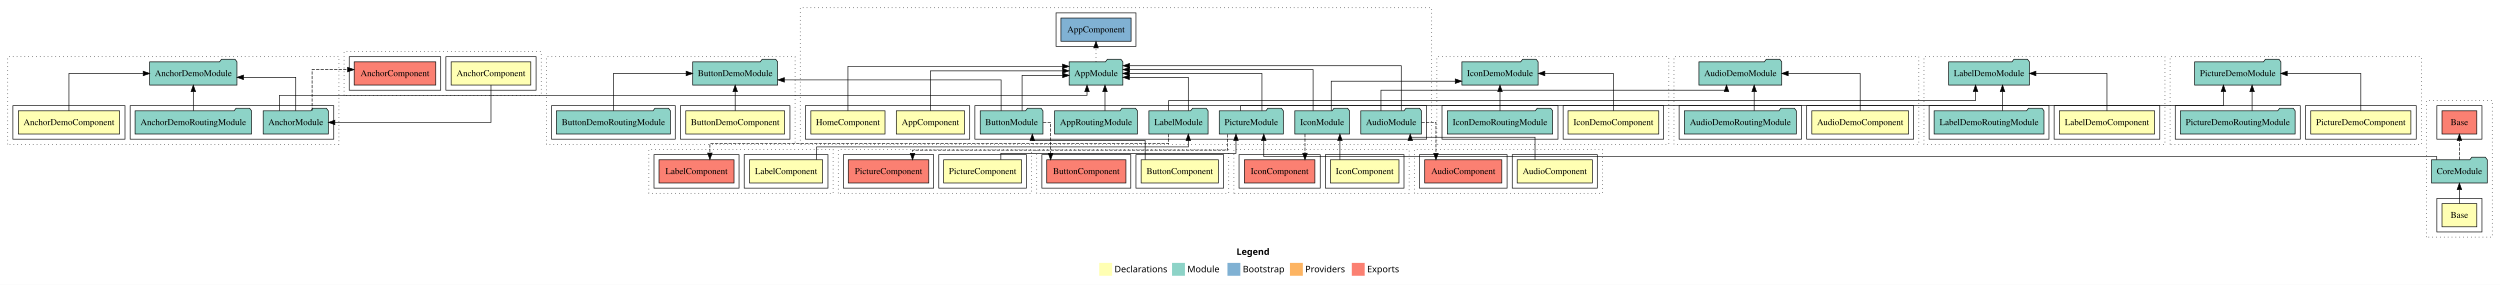
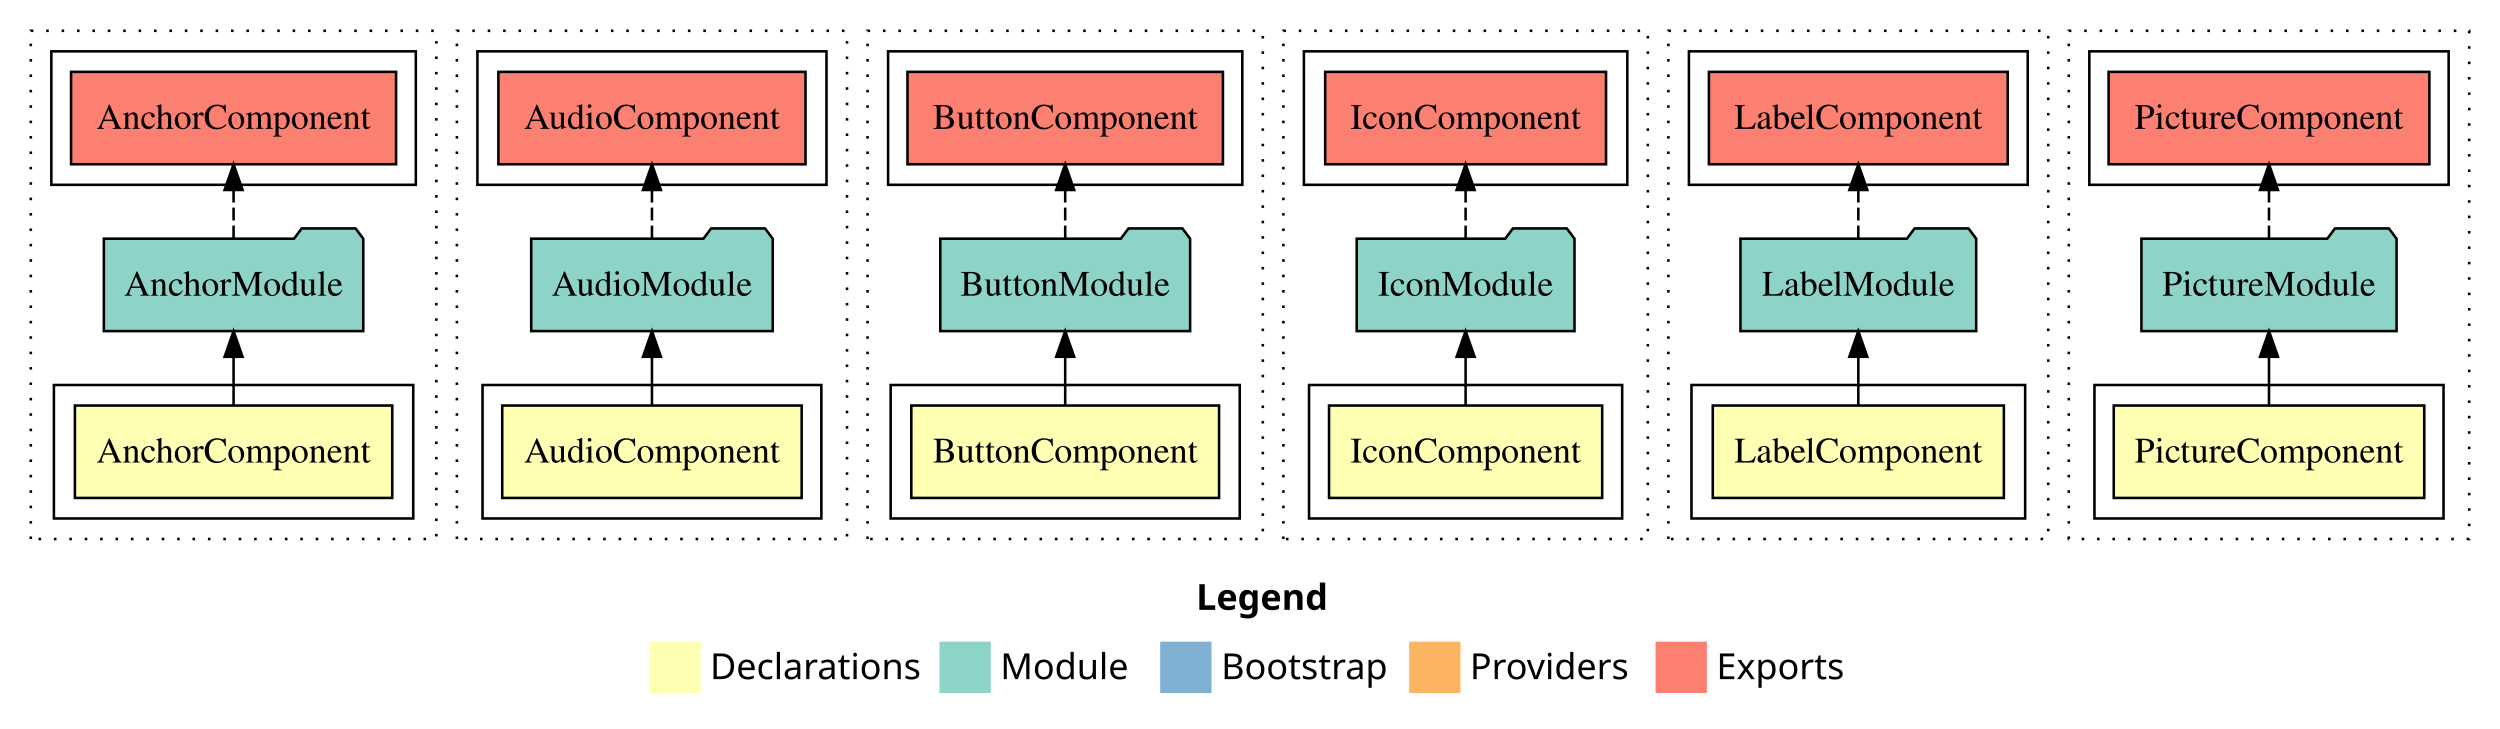
- <svg xmlns="http://www.w3.org/2000/svg" width="3880pt" height="442pt" viewBox="0.00 0.00 3880.00 442.00">
-   <g id="graph0" class="graph" transform="scale(1 1) rotate(0) translate(4 438)">
-     <polygon fill="#ffffff" stroke="transparent" points="-4,4 -4,-438 3876,-438 3876,4 -4,4" />
-     <text text-anchor="start" x="1915.009" y="-42.4" font-family="sans-serif" font-weight="bold" font-size="14.00" fill="#000000">Legend</text>
-     <polygon fill="#ffffb3" stroke="transparent" points="1702,-10 1702,-30 1722,-30 1722,-10 1702,-10" />
-     <text text-anchor="start" x="1725.629" y="-15.4" font-family="sans-serif" font-size="14.00" fill="#000000">  Declarations</text>
-     <polygon fill="#8dd3c7" stroke="transparent" points="1815,-10 1815,-30 1835,-30 1835,-10 1815,-10" />
-     <text text-anchor="start" x="1838.725" y="-15.4" font-family="sans-serif" font-size="14.00" fill="#000000">  Module</text>
-     <polygon fill="#80b1d3" stroke="transparent" points="1901,-10 1901,-30 1921,-30 1921,-10 1901,-10" />
-     <text text-anchor="start" x="1924.781" y="-15.4" font-family="sans-serif" font-size="14.00" fill="#000000">  Bootstrap</text>
-     <polygon fill="#fdb462" stroke="transparent" points="1998,-10 1998,-30 2018,-30 2018,-10 1998,-10" />
-     <text text-anchor="start" x="2021.673" y="-15.4" font-family="sans-serif" font-size="14.00" fill="#000000">  Providers</text>
-     <polygon fill="#fb8072" stroke="transparent" points="2094,-10 2094,-30 2114,-30 2114,-10 2094,-10" />
-     <text text-anchor="start" x="2117.726" y="-15.4" font-family="sans-serif" font-size="14.00" fill="#000000">  Exports</text>
+ <svg xmlns="http://www.w3.org/2000/svg" width="974pt" height="284pt" viewBox="0.00 0.00 974.00 284.00">
+   <g id="graph0" class="graph" transform="scale(1 1) rotate(0) translate(4 280)">
+     <polygon fill="#ffffff" stroke="transparent" points="-4,4 -4,-280 970,-280 970,4 -4,4" />
+     <text text-anchor="start" x="462.009" y="-42.4" font-family="sans-serif" font-weight="bold" font-size="14.00" fill="#000000">Legend</text>
+     <polygon fill="#ffffb3" stroke="transparent" points="249,-10 249,-30 269,-30 269,-10 249,-10" />
+     <text text-anchor="start" x="272.629" y="-15.4" font-family="sans-serif" font-size="14.00" fill="#000000">  Declarations</text>
+     <polygon fill="#8dd3c7" stroke="transparent" points="362,-10 362,-30 382,-30 382,-10 362,-10" />
+     <text text-anchor="start" x="385.725" y="-15.4" font-family="sans-serif" font-size="14.00" fill="#000000">  Module</text>
+     <polygon fill="#80b1d3" stroke="transparent" points="448,-10 448,-30 468,-30 468,-10 448,-10" />
+     <text text-anchor="start" x="471.781" y="-15.4" font-family="sans-serif" font-size="14.00" fill="#000000">  Bootstrap</text>
+     <polygon fill="#fdb462" stroke="transparent" points="545,-10 545,-30 565,-30 565,-10 545,-10" />
+     <text text-anchor="start" x="568.673" y="-15.4" font-family="sans-serif" font-size="14.00" fill="#000000">  Providers</text>
+     <polygon fill="#fb8072" stroke="transparent" points="641,-10 641,-30 661,-30 661,-10 641,-10" />
+     <text text-anchor="start" x="664.726" y="-15.4" font-family="sans-serif" font-size="14.00" fill="#000000">  Exports</text>
    <g id="clust1" class="cluster">
-       <polygon fill="none" stroke="#000000" stroke-dasharray="1,5" points="8,-214 8,-350 522,-350 522,-214 8,-214" />
+       <polygon fill="none" stroke="#000000" stroke-dasharray="1,5" points="8,-70 8,-268 166,-268 166,-70 8,-70" />
    </g>
    <g id="clust2" class="cluster">
-       <polygon fill="none" stroke="#000000" points="16,-222 16,-274 190,-274 190,-222 16,-222" />
+       <polygon fill="none" stroke="#000000" points="17,-78 17,-130 157,-130 157,-78 17,-78" />
    </g>
-     <g id="clust4" class="cluster">
-       <polygon fill="none" stroke="#000000" points="198,-222 198,-274 514,-274 514,-222 198,-222" />
+     <g id="clust5" class="cluster">
+       <polygon fill="none" stroke="#000000" points="16,-208 16,-260 158,-260 158,-208 16,-208" />
    </g>
-     <g id="clust14" class="cluster">
-       <polygon fill="none" stroke="#000000" stroke-dasharray="1,5" points="530,-290 530,-358 836,-358 836,-290 530,-290" />
+     <g id="clust8" class="cluster">
+       <polygon fill="none" stroke="#000000" stroke-dasharray="1,5" points="174,-70 174,-268 326,-268 326,-70 174,-70" />
+     </g>
+     <g id="clust9" class="cluster">
+       <polygon fill="none" stroke="#000000" points="184,-78 184,-130 316,-130 316,-78 184,-78" />
+     </g>
+     <g id="clust12" class="cluster">
+       <polygon fill="none" stroke="#000000" points="182,-208 182,-260 318,-260 318,-208 182,-208" />
    </g>
    <g id="clust15" class="cluster">
-       <polygon fill="none" stroke="#000000" points="688,-298 688,-350 828,-350 828,-298 688,-298" />
+       <polygon fill="none" stroke="#000000" stroke-dasharray="1,5" points="334,-70 334,-268 488,-268 488,-70 334,-70" />
    </g>
-     <g id="clust18" class="cluster">
-       <polygon fill="none" stroke="#000000" points="538,-298 538,-350 680,-350 680,-298 538,-298" />
+     <g id="clust16" class="cluster">
+       <polygon fill="none" stroke="#000000" points="343,-78 343,-130 479,-130 479,-78 343,-78" />
    </g>
-     <g id="clust21" class="cluster">
-       <polygon fill="none" stroke="#000000" stroke-dasharray="1,5" points="1238,-214 1238,-426 2218,-426 2218,-214 1238,-214" />
+     <g id="clust19" class="cluster">
+       <polygon fill="none" stroke="#000000" points="342,-208 342,-260 480,-260 480,-208 342,-208" />
    </g>
    <g id="clust22" class="cluster">
-       <polygon fill="none" stroke="#000000" points="1246,-222 1246,-274 1501,-274 1501,-222 1246,-222" />
+       <polygon fill="none" stroke="#000000" stroke-dasharray="1,5" points="496,-70 496,-268 638,-268 638,-70 496,-70" />
    </g>
-     <g id="clust25" class="cluster">
-       <polygon fill="none" stroke="#000000" points="1509,-222 1509,-274 2210,-274 2210,-222 1509,-222" />
+     <g id="clust23" class="cluster">
+       <polygon fill="none" stroke="#000000" points="506,-78 506,-130 628,-130 628,-78 506,-78" />
    </g>
-     <g id="clust27" class="cluster">
-       <polygon fill="none" stroke="#000000" points="1635,-366 1635,-418 1759,-418 1759,-366 1635,-366" />
+     <g id="clust26" class="cluster">
+       <polygon fill="none" stroke="#000000" points="504,-208 504,-260 630,-260 630,-208 504,-208" />
    </g>
-     <g id="clust35" class="cluster">
-       <polygon fill="none" stroke="#000000" stroke-dasharray="1,5" points="2594,-214 2594,-350 2974,-350 2974,-214 2594,-214" />
+     <g id="clust29" class="cluster">
+       <polygon fill="none" stroke="#000000" stroke-dasharray="1,5" points="646,-70 646,-268 794,-268 794,-70 646,-70" />
+     </g>
+     <g id="clust30" class="cluster">
+       <polygon fill="none" stroke="#000000" points="655,-78 655,-130 785,-130 785,-78 655,-78" />
+     </g>
+     <g id="clust33" class="cluster">
+       <polygon fill="none" stroke="#000000" points="654,-208 654,-260 786,-260 786,-208 654,-208" />
    </g>
    <g id="clust36" class="cluster">
-       <polygon fill="none" stroke="#000000" points="2800,-222 2800,-274 2966,-274 2966,-222 2800,-222" />
+       <polygon fill="none" stroke="#000000" stroke-dasharray="1,5" points="802,-70 802,-268 958,-268 958,-70 802,-70" />
    </g>
-     <g id="clust38" class="cluster">
-       <polygon fill="none" stroke="#000000" points="2602,-222 2602,-274 2792,-274 2792,-222 2602,-222" />
+     <g id="clust37" class="cluster">
+       <polygon fill="none" stroke="#000000" points="812,-78 812,-130 948,-130 948,-78 812,-78" />
    </g>
-     <g id="clust48" class="cluster">
-       <polygon fill="none" stroke="#000000" stroke-dasharray="1,5" points="2191,-138 2191,-206 2483,-206 2483,-138 2191,-138" />
-     </g>
-     <g id="clust49" class="cluster">
-       <polygon fill="none" stroke="#000000" points="2343,-146 2343,-198 2475,-198 2475,-146 2343,-146" />
-     </g>
-     <g id="clust52" class="cluster">
-       <polygon fill="none" stroke="#000000" points="2199,-146 2199,-198 2335,-198 2335,-146 2199,-146" />
-     </g>
-     <g id="clust55" class="cluster">
-       <polygon fill="none" stroke="#000000" stroke-dasharray="1,5" points="844,-214 844,-350 1230,-350 1230,-214 844,-214" />
-     </g>
-     <g id="clust56" class="cluster">
-       <polygon fill="none" stroke="#000000" points="1052,-222 1052,-274 1222,-274 1222,-222 1052,-222" />
-     </g>
-     <g id="clust58" class="cluster">
-       <polygon fill="none" stroke="#000000" points="852,-222 852,-274 1044,-274 1044,-222 852,-222" />
-     </g>
-     <g id="clust68" class="cluster">
-       <polygon fill="none" stroke="#000000" stroke-dasharray="1,5" points="1605,-138 1605,-206 1903,-206 1903,-138 1605,-138" />
-     </g>
-     <g id="clust69" class="cluster">
-       <polygon fill="none" stroke="#000000" points="1759,-146 1759,-198 1895,-198 1895,-146 1759,-146" />
-     </g>
-     <g id="clust72" class="cluster">
-       <polygon fill="none" stroke="#000000" points="1613,-146 1613,-198 1751,-198 1751,-146 1613,-146" />
-     </g>
-     <g id="clust75" class="cluster">
-       <polygon fill="none" stroke="#000000" stroke-dasharray="1,5" points="3762,-70 3762,-282 3864,-282 3864,-70 3762,-70" />
-     </g>
-     <g id="clust76" class="cluster">
-       <polygon fill="none" stroke="#000000" points="3778,-78 3778,-130 3848,-130 3848,-78 3778,-78" />
-     </g>
-     <g id="clust79" class="cluster">
-       <polygon fill="none" stroke="#000000" points="3778,-222 3778,-274 3848,-274 3848,-222 3778,-222" />
-     </g>
-     <g id="clust82" class="cluster">
-       <polygon fill="none" stroke="#000000" stroke-dasharray="1,5" points="2226,-214 2226,-350 2586,-350 2586,-214 2226,-214" />
-     </g>
-     <g id="clust83" class="cluster">
-       <polygon fill="none" stroke="#000000" points="2422,-222 2422,-274 2578,-274 2578,-222 2422,-222" />
-     </g>
-     <g id="clust85" class="cluster">
-       <polygon fill="none" stroke="#000000" points="2234,-222 2234,-274 2414,-274 2414,-222 2234,-222" />
-     </g>
-     <g id="clust95" class="cluster">
-       <polygon fill="none" stroke="#000000" stroke-dasharray="1,5" points="1911,-138 1911,-206 2183,-206 2183,-138 1911,-138" />
-     </g>
-     <g id="clust96" class="cluster">
-       <polygon fill="none" stroke="#000000" points="2053,-146 2053,-198 2175,-198 2175,-146 2053,-146" />
-     </g>
-     <g id="clust99" class="cluster">
-       <polygon fill="none" stroke="#000000" points="1919,-146 1919,-198 2045,-198 2045,-146 1919,-146" />
-     </g>
-     <g id="clust102" class="cluster">
-       <polygon fill="none" stroke="#000000" stroke-dasharray="1,5" points="2982,-214 2982,-350 3356,-350 3356,-214 2982,-214" />
-     </g>
-     <g id="clust103" class="cluster">
-       <polygon fill="none" stroke="#000000" points="3184,-222 3184,-274 3348,-274 3348,-222 3184,-222" />
-     </g>
-     <g id="clust105" class="cluster">
-       <polygon fill="none" stroke="#000000" points="2990,-222 2990,-274 3176,-274 3176,-222 2990,-222" />
-     </g>
-     <g id="clust115" class="cluster">
-       <polygon fill="none" stroke="#000000" stroke-dasharray="1,5" points="1003,-138 1003,-206 1289,-206 1289,-138 1003,-138" />
-     </g>
-     <g id="clust116" class="cluster">
-       <polygon fill="none" stroke="#000000" points="1151,-146 1151,-198 1281,-198 1281,-146 1151,-146" />
-     </g>
-     <g id="clust119" class="cluster">
-       <polygon fill="none" stroke="#000000" points="1011,-146 1011,-198 1143,-198 1143,-146 1011,-146" />
-     </g>
-     <g id="clust122" class="cluster">
-       <polygon fill="none" stroke="#000000" stroke-dasharray="1,5" points="3364,-214 3364,-350 3754,-350 3754,-214 3364,-214" />
-     </g>
-     <g id="clust123" class="cluster">
-       <polygon fill="none" stroke="#000000" points="3574,-222 3574,-274 3746,-274 3746,-222 3574,-222" />
-     </g>
-     <g id="clust125" class="cluster">
-       <polygon fill="none" stroke="#000000" points="3372,-222 3372,-274 3566,-274 3566,-222 3372,-222" />
-     </g>
-     <g id="clust135" class="cluster">
-       <polygon fill="none" stroke="#000000" stroke-dasharray="1,5" points="1297,-138 1297,-206 1597,-206 1597,-138 1297,-138" />
-     </g>
-     <g id="clust136" class="cluster">
-       <polygon fill="none" stroke="#000000" points="1453,-146 1453,-198 1589,-198 1589,-146 1453,-146" />
-     </g>
-     <g id="clust139" class="cluster">
-       <polygon fill="none" stroke="#000000" points="1305,-146 1305,-198 1445,-198 1445,-146 1305,-146" />
+     <g id="clust40" class="cluster">
+       <polygon fill="none" stroke="#000000" points="810,-208 810,-260 950,-260 950,-208 810,-208" />
    </g>
    <g id="node1" class="node">
-       <polygon fill="#ffffb3" stroke="#000000" points="181.527,-266 24.473,-266 24.473,-230 181.527,-230 181.527,-266" />
-       <text text-anchor="middle" x="103" y="-243.8" font-family="Times,serif" font-size="14.00" fill="#000000">AnchorDemoComponent</text>
+       <polygon fill="#ffffb3" stroke="#000000" points="148.815,-122 25.185,-122 25.185,-86 148.815,-86 148.815,-122" />
+       <text text-anchor="middle" x="87" y="-99.8" font-family="Times,serif" font-size="14.00" fill="#000000">AnchorComponent</text>
    </g>
    <g id="node2" class="node">
-       <polygon fill="#8dd3c7" stroke="#000000" points="363.744,-342 360.744,-346 339.744,-346 336.744,-342 228.256,-342 228.256,-306 363.744,-306 363.744,-342" />
-       <text text-anchor="middle" x="296" y="-319.8" font-family="Times,serif" font-size="14.00" fill="#000000">AnchorDemoModule</text>
+       <polygon fill="#8dd3c7" stroke="#000000" points="137.533,-187 134.533,-191 113.533,-191 110.533,-187 36.467,-187 36.467,-151 137.533,-151 137.533,-187" />
+       <text text-anchor="middle" x="87" y="-164.8" font-family="Times,serif" font-size="14.00" fill="#000000">AnchorModule</text>
    </g>
    <g id="edge1" class="edge">
-       <path fill="none" stroke="#000000" d="M103,-266.011C103,-288.485 103,-324 103,-324 103,-324 218.227,-324 218.227,-324" />
-       <polygon fill="#000000" stroke="#000000" points="218.227,-327.5 228.227,-324 218.227,-320.5 218.227,-327.5" />
+       <path fill="none" stroke="#000000" d="M87,-122.106C87,-122.106 87,-140.991 87,-140.991" />
+       <polygon fill="#000000" stroke="#000000" points="83.5,-140.991 87,-150.991 90.5,-140.991 83.5,-140.991" />
    </g>
    <g id="node3" class="node">
-       <polygon fill="#8dd3c7" stroke="#000000" points="386.361,-266 383.361,-270 362.361,-270 359.361,-266 205.639,-266 205.639,-230 386.361,-230 386.361,-266" />
-       <text text-anchor="middle" x="296" y="-243.8" font-family="Times,serif" font-size="14.00" fill="#000000">AnchorDemoRoutingModule</text>
+       <polygon fill="#fb8072" stroke="#000000" points="150.314,-252 23.686,-252 23.686,-216 150.314,-216 150.314,-252" />
+       <text text-anchor="middle" x="87" y="-229.8" font-family="Times,serif" font-size="14.00" fill="#000000">AnchorComponent </text>
    </g>
    <g id="edge2" class="edge">
-       <path fill="none" stroke="#000000" d="M296,-266.011C296,-266.011 296,-295.855 296,-295.855" />
-       <polygon fill="#000000" stroke="#000000" points="292.5,-295.855 296,-305.855 299.5,-295.855 292.5,-295.855" />
+       <path fill="none" stroke="#000000" stroke-dasharray="5,2" d="M87,-187.106C87,-187.106 87,-205.991 87,-205.991" />
+       <polygon fill="#000000" stroke="#000000" points="83.5,-205.991 87,-215.991 90.5,-205.991 83.5,-205.991" />
    </g>
    <g id="node4" class="node">
-       <polygon fill="#8dd3c7" stroke="#000000" points="505.533,-266 502.533,-270 481.533,-270 478.533,-266 404.467,-266 404.467,-230 505.533,-230 505.533,-266" />
-       <text text-anchor="middle" x="455" y="-243.8" font-family="Times,serif" font-size="14.00" fill="#000000">AnchorModule</text>
+       <polygon fill="#ffffb3" stroke="#000000" points="308.33,-122 191.67,-122 191.67,-86 308.33,-86 308.33,-122" />
+       <text text-anchor="middle" x="250" y="-99.8" font-family="Times,serif" font-size="14.00" fill="#000000">AudioComponent</text>
+     </g>
+     <g id="node5" class="node">
+       <polygon fill="#8dd3c7" stroke="#000000" points="297.048,-187 294.048,-191 273.048,-191 270.048,-187 202.952,-187 202.952,-151 297.048,-151 297.048,-187" />
+       <text text-anchor="middle" x="250" y="-164.8" font-family="Times,serif" font-size="14.00" fill="#000000">AudioModule</text>
    </g>
    <g id="edge3" class="edge">
-       <path fill="none" stroke="#000000" d="M455,-266.027C455,-286.767 455,-318 455,-318 455,-318 373.892,-318 373.892,-318" />
-       <polygon fill="#000000" stroke="#000000" points="373.892,-314.5 363.892,-318 373.892,-321.5 373.892,-314.5" />
+       <path fill="none" stroke="#000000" d="M250,-122.106C250,-122.106 250,-140.991 250,-140.991" />
+       <polygon fill="#000000" stroke="#000000" points="246.5,-140.991 250,-150.991 253.5,-140.991 246.5,-140.991" />
    </g>
    <g id="node6" class="node">
-       <polygon fill="#fb8072" stroke="#000000" points="672.314,-342 545.686,-342 545.686,-306 672.314,-306 672.314,-342" />
-       <text text-anchor="middle" x="609" y="-319.8" font-family="Times,serif" font-size="14.00" fill="#000000">AnchorComponent </text>
+       <polygon fill="#fb8072" stroke="#000000" points="309.83,-252 190.17,-252 190.17,-216 309.83,-216 309.83,-252" />
+       <text text-anchor="middle" x="250" y="-229.8" font-family="Times,serif" font-size="14.00" fill="#000000">AudioComponent </text>
+     </g>
+     <g id="edge4" class="edge">
+       <path fill="none" stroke="#000000" stroke-dasharray="5,2" d="M250,-187.106C250,-187.106 250,-205.991 250,-205.991" />
+       <polygon fill="#000000" stroke="#000000" points="246.5,-205.991 250,-215.991 253.5,-205.991 246.5,-205.991" />
+     </g>
+     <g id="node7" class="node">
+       <polygon fill="#ffffb3" stroke="#000000" points="470.951,-122 351.049,-122 351.049,-86 470.951,-86 470.951,-122" />
+       <text text-anchor="middle" x="411" y="-99.8" font-family="Times,serif" font-size="14.00" fill="#000000">ButtonComponent</text>
+     </g>
+     <g id="node8" class="node">
+       <polygon fill="#8dd3c7" stroke="#000000" points="459.668,-187 456.668,-191 435.668,-191 432.668,-187 362.332,-187 362.332,-151 459.668,-151 459.668,-187" />
+       <text text-anchor="middle" x="411" y="-164.8" font-family="Times,serif" font-size="14.00" fill="#000000">ButtonModule</text>
    </g>
    <g id="edge5" class="edge">
-       <path fill="none" stroke="#000000" stroke-dasharray="5,2" d="M480.383,-266.199C480.383,-290.356 480.383,-330 480.383,-330 480.383,-330 535.445,-330 535.445,-330" />
-       <polygon fill="#000000" stroke="#000000" points="535.445,-333.5 545.445,-330 535.445,-326.5 535.445,-333.5" />
+       <path fill="none" stroke="#000000" d="M411,-122.106C411,-122.106 411,-140.991 411,-140.991" />
+       <polygon fill="#000000" stroke="#000000" points="407.5,-140.991 411,-150.991 414.5,-140.991 407.5,-140.991" />
    </g>
    <g id="node9" class="node">
-       <polygon fill="#8dd3c7" stroke="#000000" points="1738.657,-342 1735.657,-346 1714.657,-346 1711.657,-342 1655.343,-342 1655.343,-306 1738.657,-306 1738.657,-342" />
-       <text text-anchor="middle" x="1697" y="-319.8" font-family="Times,serif" font-size="14.00" fill="#000000">AppModule</text>
+       <polygon fill="#fb8072" stroke="#000000" points="472.45,-252 349.55,-252 349.55,-216 472.45,-216 472.45,-252" />
+       <text text-anchor="middle" x="411" y="-229.8" font-family="Times,serif" font-size="14.00" fill="#000000">ButtonComponent </text>
+     </g>
+     <g id="edge6" class="edge">
+       <path fill="none" stroke="#000000" stroke-dasharray="5,2" d="M411,-187.106C411,-187.106 411,-205.991 411,-205.991" />
+       <polygon fill="#000000" stroke="#000000" points="407.5,-205.991 411,-215.991 414.5,-205.991 407.5,-205.991" />
+     </g>
+     <g id="node10" class="node">
+       <polygon fill="#ffffb3" stroke="#000000" points="620.208,-122 513.792,-122 513.792,-86 620.208,-86 620.208,-122" />
+       <text text-anchor="middle" x="567" y="-99.8" font-family="Times,serif" font-size="14.00" fill="#000000">IconComponent</text>
+     </g>
+     <g id="node11" class="node">
+       <polygon fill="#8dd3c7" stroke="#000000" points="609.426,-187 606.426,-191 585.426,-191 582.426,-187 524.574,-187 524.574,-151 609.426,-151 609.426,-187" />
+       <text text-anchor="middle" x="567" y="-164.8" font-family="Times,serif" font-size="14.00" fill="#000000">IconModule</text>
+     </g>
+     <g id="edge7" class="edge">
+       <path fill="none" stroke="#000000" d="M567,-122.106C567,-122.106 567,-140.991 567,-140.991" />
+       <polygon fill="#000000" stroke="#000000" points="563.5,-140.991 567,-150.991 570.5,-140.991 563.5,-140.991" />
+     </g>
+     <g id="node12" class="node">
+       <polygon fill="#fb8072" stroke="#000000" points="621.708,-252 512.292,-252 512.292,-216 621.708,-216 621.708,-252" />
+       <text text-anchor="middle" x="567" y="-229.8" font-family="Times,serif" font-size="14.00" fill="#000000">IconComponent </text>
+     </g>
+     <g id="edge8" class="edge">
+       <path fill="none" stroke="#000000" stroke-dasharray="5,2" d="M567,-187.106C567,-187.106 567,-205.991 567,-205.991" />
+       <polygon fill="#000000" stroke="#000000" points="563.5,-205.991 567,-215.991 570.5,-205.991 563.5,-205.991" />
+     </g>
+     <g id="node13" class="node">
+       <polygon fill="#ffffb3" stroke="#000000" points="776.705,-122 663.295,-122 663.295,-86 776.705,-86 776.705,-122" />
+       <text text-anchor="middle" x="720" y="-99.8" font-family="Times,serif" font-size="14.00" fill="#000000">LabelComponent</text>
+     </g>
+     <g id="node14" class="node">
+       <polygon fill="#8dd3c7" stroke="#000000" points="765.923,-187 762.923,-191 741.923,-191 738.923,-187 674.077,-187 674.077,-151 765.923,-151 765.923,-187" />
+       <text text-anchor="middle" x="720" y="-164.8" font-family="Times,serif" font-size="14.00" fill="#000000">LabelModule</text>
+     </g>
+     <g id="edge9" class="edge">
+       <path fill="none" stroke="#000000" d="M720,-122.106C720,-122.106 720,-140.991 720,-140.991" />
+       <polygon fill="#000000" stroke="#000000" points="716.5,-140.991 720,-150.991 723.5,-140.991 716.5,-140.991" />
+     </g>
+     <g id="node15" class="node">
+       <polygon fill="#fb8072" stroke="#000000" points="778.205,-252 661.795,-252 661.795,-216 778.205,-216 778.205,-252" />
+       <text text-anchor="middle" x="720" y="-229.8" font-family="Times,serif" font-size="14.00" fill="#000000">LabelComponent </text>
    </g>
    <g id="edge10" class="edge">
-       <path fill="none" stroke="#000000" d="M429.617,-266.055C429.617,-277.439 429.617,-290 429.617,-290 429.617,-290 1683.057,-290 1683.057,-290 1683.057,-290 1683.057,-295.806 1683.057,-295.806" />
-       <polygon fill="#000000" stroke="#000000" points="1679.557,-295.805 1683.057,-305.806 1686.557,-295.806 1679.557,-295.805" />
-     </g>
-     <g id="node5" class="node">
-       <polygon fill="#ffffb3" stroke="#000000" points="819.815,-342 696.185,-342 696.185,-306 819.815,-306 819.815,-342" />
-       <text text-anchor="middle" x="758" y="-319.8" font-family="Times,serif" font-size="14.00" fill="#000000">AnchorComponent</text>
-     </g>
-     <g id="edge4" class="edge">
-       <path fill="none" stroke="#000000" d="M758,-305.989C758,-283.515 758,-248 758,-248 758,-248 515.715,-248 515.715,-248" />
-       <polygon fill="#000000" stroke="#000000" points="515.715,-244.5 505.715,-248 515.715,-251.5 515.715,-244.5" />
-     </g>
-     <g id="node7" class="node">
-       <polygon fill="#ffffb3" stroke="#000000" points="1492.94,-266 1387.06,-266 1387.06,-230 1492.94,-230 1492.94,-266" />
-       <text text-anchor="middle" x="1440" y="-243.8" font-family="Times,serif" font-size="14.00" fill="#000000">AppComponent</text>
-     </g>
-     <g id="edge6" class="edge">
-       <path fill="none" stroke="#000000" d="M1440,-266.153C1440,-289.757 1440,-328 1440,-328 1440,-328 1645.137,-328 1645.137,-328" />
-       <polygon fill="#000000" stroke="#000000" points="1645.137,-331.5 1655.137,-328 1645.137,-324.5 1645.137,-331.5" />
-     </g>
-     <g id="node8" class="node">
-       <polygon fill="#ffffb3" stroke="#000000" points="1369.545,-266 1254.455,-266 1254.455,-230 1369.545,-230 1369.545,-266" />
-       <text text-anchor="middle" x="1312" y="-243.8" font-family="Times,serif" font-size="14.00" fill="#000000">HomeComponent</text>
-     </g>
-     <g id="edge7" class="edge">
-       <path fill="none" stroke="#000000" d="M1312,-266.026C1312,-291.509 1312,-335 1312,-335 1312,-335 1645.065,-335 1645.065,-335" />
-       <polygon fill="#000000" stroke="#000000" points="1645.065,-338.5 1655.065,-335 1645.065,-331.5 1645.065,-338.5" />
+       <path fill="none" stroke="#000000" stroke-dasharray="5,2" d="M720,-187.106C720,-187.106 720,-205.991 720,-205.991" />
+       <polygon fill="#000000" stroke="#000000" points="716.5,-205.991 720,-215.991 723.5,-205.991 716.5,-205.991" />
    </g>
    <g id="node16" class="node">
-       <polygon fill="#80b1d3" stroke="#000000" points="1751.439,-410 1642.561,-410 1642.561,-374 1751.439,-374 1751.439,-410" />
-       <text text-anchor="middle" x="1697" y="-387.8" font-family="Times,serif" font-size="14.00" fill="#000000">AppComponent </text>
+       <polygon fill="#ffffb3" stroke="#000000" points="940.486,-122 819.514,-122 819.514,-86 940.486,-86 940.486,-122" />
+       <text text-anchor="middle" x="880" y="-99.8" font-family="Times,serif" font-size="14.00" fill="#000000">PictureComponent</text>
    </g>
-     <g id="edge15" class="edge">
-       <path fill="none" stroke="#000000" stroke-dasharray="1,5" d="M1697,-342.223C1697,-342.223 1697,-363.727 1697,-363.727" />
-       <polygon fill="#000000" stroke="#000000" points="1693.5,-363.727 1697,-373.727 1700.5,-363.727 1693.5,-363.727" />
-     </g>
-     <g id="node10" class="node">
-       <polygon fill="#8dd3c7" stroke="#000000" points="1761.274,-266 1758.274,-270 1737.274,-270 1734.274,-266 1632.726,-266 1632.726,-230 1761.274,-230 1761.274,-266" />
-       <text text-anchor="middle" x="1697" y="-243.8" font-family="Times,serif" font-size="14.00" fill="#000000">AppRoutingModule</text>
-     </g>
-     <g id="edge8" class="edge">
-       <path fill="none" stroke="#000000" d="M1710.943,-266.011C1710.943,-266.011 1710.943,-295.855 1710.943,-295.855" />
-       <polygon fill="#000000" stroke="#000000" points="1707.443,-295.855 1710.943,-305.855 1714.443,-295.855 1707.443,-295.855" />
-     </g>
-     <g id="node11" class="node">
-       <polygon fill="#8dd3c7" stroke="#000000" points="1614.668,-266 1611.668,-270 1590.668,-270 1587.668,-266 1517.332,-266 1517.332,-230 1614.668,-230 1614.668,-266" />
-       <text text-anchor="middle" x="1566" y="-243.8" font-family="Times,serif" font-size="14.00" fill="#000000">ButtonModule</text>
-     </g>
-     <g id="edge9" class="edge">
-       <path fill="none" stroke="#000000" d="M1582.278,-266.045C1582.278,-287.662 1582.278,-321 1582.278,-321 1582.278,-321 1645.258,-321 1645.258,-321" />
-       <polygon fill="#000000" stroke="#000000" points="1645.258,-324.5 1655.258,-321 1645.258,-317.5 1645.258,-324.5" />
-     </g>
-     <g id="node23" class="node">
-       <polygon fill="#8dd3c7" stroke="#000000" points="1202.88,-342 1199.88,-346 1178.88,-346 1175.88,-342 1071.12,-342 1071.12,-306 1202.88,-306 1202.88,-342" />
-       <text text-anchor="middle" x="1137" y="-319.8" font-family="Times,serif" font-size="14.00" fill="#000000">ButtonDemoModule</text>
-     </g>
-     <g id="edge23" class="edge">
-       <path fill="none" stroke="#000000" d="M1549.722,-266.035C1549.722,-285.576 1549.722,-314 1549.722,-314 1549.722,-314 1213.311,-314 1213.311,-314" />
-       <polygon fill="#000000" stroke="#000000" points="1213.311,-310.5 1203.311,-314 1213.311,-317.5 1213.311,-310.5" />
-     </g>
-     <g id="node26" class="node">
-       <polygon fill="#fb8072" stroke="#000000" points="1743.45,-190 1620.55,-190 1620.55,-154 1743.45,-154 1743.45,-190" />
-       <text text-anchor="middle" x="1682" y="-167.8" font-family="Times,serif" font-size="14.00" fill="#000000">ButtonComponent </text>
-     </g>
-     <g id="edge25" class="edge">
-       <path fill="none" stroke="#000000" stroke-dasharray="5,2" d="M1614.891,-248C1621.778,-248 1626.569,-248 1626.569,-248 1626.569,-248 1626.569,-200.011 1626.569,-200.011" />
-       <polygon fill="#000000" stroke="#000000" points="1630.069,-200.011 1626.569,-190.011 1623.069,-200.011 1630.069,-200.011" />
-     </g>
-     <g id="node12" class="node">
-       <polygon fill="#8dd3c7" stroke="#000000" points="2090.426,-266 2087.426,-270 2066.426,-270 2063.426,-266 2005.574,-266 2005.574,-230 2090.426,-230 2090.426,-266" />
-       <text text-anchor="middle" x="2048" y="-243.8" font-family="Times,serif" font-size="14.00" fill="#000000">IconModule</text>
+     <g id="node17" class="node">
+       <polygon fill="#8dd3c7" stroke="#000000" points="929.704,-187 926.704,-191 905.704,-191 902.704,-187 830.296,-187 830.296,-151 929.704,-151 929.704,-187" />
+       <text text-anchor="middle" x="880" y="-164.8" font-family="Times,serif" font-size="14.00" fill="#000000">PictureModule</text>
    </g>
    <g id="edge11" class="edge">
-       <path fill="none" stroke="#000000" d="M2033.929,-266.199C2033.929,-290.356 2033.929,-330 2033.929,-330 2033.929,-330 1748.991,-330 1748.991,-330" />
-       <polygon fill="#000000" stroke="#000000" points="1748.991,-326.5 1738.991,-330 1748.991,-333.5 1748.991,-326.5" />
+       <path fill="none" stroke="#000000" d="M880,-122.106C880,-122.106 880,-140.991 880,-140.991" />
+       <polygon fill="#000000" stroke="#000000" points="876.5,-140.991 880,-150.991 883.5,-140.991 876.5,-140.991" />
    </g>
-     <g id="node31" class="node">
-       <polygon fill="#8dd3c7" stroke="#000000" points="2383.137,-342 2380.137,-346 2359.137,-346 2356.137,-342 2264.863,-342 2264.863,-306 2383.137,-306 2383.137,-342" />
-       <text text-anchor="middle" x="2324" y="-319.8" font-family="Times,serif" font-size="14.00" fill="#000000">IconDemoModule</text>
-     </g>
-     <g id="edge30" class="edge">
-       <path fill="none" stroke="#000000" d="M2062.071,-266.169C2062.071,-285.09 2062.071,-312 2062.071,-312 2062.071,-312 2254.564,-312 2254.564,-312" />
-       <polygon fill="#000000" stroke="#000000" points="2254.564,-315.5 2264.564,-312 2254.564,-308.5 2254.564,-315.5" />
-     </g>
-     <g id="node34" class="node">
-       <polygon fill="#fb8072" stroke="#000000" points="2036.708,-190 1927.292,-190 1927.292,-154 2036.708,-154 2036.708,-190" />
-       <text text-anchor="middle" x="1982" y="-167.8" font-family="Times,serif" font-size="14.00" fill="#000000">IconComponent </text>
-     </g>
-     <g id="edge32" class="edge">
-       <path fill="none" stroke="#000000" stroke-dasharray="5,2" d="M2021.321,-229.989C2021.321,-229.989 2021.321,-200.145 2021.321,-200.145" />
-       <polygon fill="#000000" stroke="#000000" points="2024.821,-200.145 2021.321,-190.145 2017.821,-200.145 2024.821,-200.145" />
-     </g>
-     <g id="node13" class="node">
-       <polygon fill="#8dd3c7" stroke="#000000" points="2202.048,-266 2199.048,-270 2178.048,-270 2175.048,-266 2107.952,-266 2107.952,-230 2202.048,-230 2202.048,-266" />
-       <text text-anchor="middle" x="2155" y="-243.8" font-family="Times,serif" font-size="14.00" fill="#000000">AudioModule</text>
+     <g id="node18" class="node">
+       <polygon fill="#fb8072" stroke="#000000" points="942.487,-252 817.513,-252 817.513,-216 942.487,-216 942.487,-252" />
+       <text text-anchor="middle" x="880" y="-229.8" font-family="Times,serif" font-size="14.00" fill="#000000">PictureComponent </text>
    </g>
    <g id="edge12" class="edge">
-       <path fill="none" stroke="#000000" d="M2170.758,-266.234C2170.758,-292.009 2170.758,-336 2170.758,-336 2170.758,-336 1749.043,-336 1749.043,-336" />
-       <polygon fill="#000000" stroke="#000000" points="1749.043,-332.5 1739.043,-336 1749.043,-339.5 1749.043,-332.5" />
-     </g>
-     <g id="node18" class="node">
-       <polygon fill="#8dd3c7" stroke="#000000" points="2761.259,-342 2758.259,-346 2737.259,-346 2734.259,-342 2632.741,-342 2632.741,-306 2761.259,-306 2761.259,-342" />
-       <text text-anchor="middle" x="2697" y="-319.8" font-family="Times,serif" font-size="14.00" fill="#000000">AudioDemoModule</text>
-     </g>
-     <g id="edge18" class="edge">
-       <path fill="none" stroke="#000000" d="M2139.242,-266.051C2139.242,-280.373 2139.242,-298 2139.242,-298 2139.242,-298 2675.54,-298 2675.54,-298 2675.54,-298 2675.54,-298.794 2675.54,-298.794" />
-       <polygon fill="#000000" stroke="#000000" points="2672.04,-295.942 2675.54,-305.942 2679.04,-295.942 2672.04,-295.942" />
-     </g>
-     <g id="node21" class="node">
-       <polygon fill="#fb8072" stroke="#000000" points="2326.83,-190 2207.17,-190 2207.17,-154 2326.83,-154 2326.83,-190" />
-       <text text-anchor="middle" x="2267" y="-167.8" font-family="Times,serif" font-size="14.00" fill="#000000">AudioComponent </text>
-     </g>
-     <g id="edge20" class="edge">
-       <path fill="none" stroke="#000000" stroke-dasharray="5,2" d="M2202.198,-248C2214.611,-248 2224.604,-248 2224.604,-248 2224.604,-248 2224.604,-200.011 2224.604,-200.011" />
-       <polygon fill="#000000" stroke="#000000" points="2228.104,-200.011 2224.604,-190.011 2221.104,-200.011 2228.104,-200.011" />
-     </g>
-     <g id="node14" class="node">
-       <polygon fill="#8dd3c7" stroke="#000000" points="1870.923,-266 1867.923,-270 1846.923,-270 1843.923,-266 1779.077,-266 1779.077,-230 1870.923,-230 1870.923,-266" />
-       <text text-anchor="middle" x="1825" y="-243.8" font-family="Times,serif" font-size="14.00" fill="#000000">LabelModule</text>
-     </g>
-     <g id="edge13" class="edge">
-       <path fill="none" stroke="#000000" d="M1840.237,-266.027C1840.237,-286.767 1840.237,-318 1840.237,-318 1840.237,-318 1748.815,-318 1748.815,-318" />
-       <polygon fill="#000000" stroke="#000000" points="1748.815,-314.5 1738.815,-318 1748.815,-321.5 1748.815,-314.5" />
-     </g>
-     <g id="node36" class="node">
-       <polygon fill="#8dd3c7" stroke="#000000" points="3145.635,-342 3142.635,-346 3121.635,-346 3118.635,-342 3020.365,-342 3020.365,-306 3145.635,-306 3145.635,-342" />
-       <text text-anchor="middle" x="3083" y="-319.8" font-family="Times,serif" font-size="14.00" fill="#000000">LabelDemoModule</text>
-     </g>
-     <g id="edge35" class="edge">
-       <path fill="none" stroke="#000000" d="M1809.763,-266.194C1809.763,-274.278 1809.763,-282 1809.763,-282 1809.763,-282 3062.061,-282 3062.061,-282 3062.061,-282 3062.061,-295.945 3062.061,-295.945" />
-       <polygon fill="#000000" stroke="#000000" points="3058.561,-295.944 3062.061,-305.945 3065.561,-295.945 3058.561,-295.944" />
-     </g>
-     <g id="node39" class="node">
-       <polygon fill="#fb8072" stroke="#000000" points="1135.205,-190 1018.795,-190 1018.795,-154 1135.205,-154 1135.205,-190" />
-       <text text-anchor="middle" x="1077" y="-167.8" font-family="Times,serif" font-size="14.00" fill="#000000">LabelComponent </text>
-     </g>
-     <g id="edge37" class="edge">
-       <path fill="none" stroke="#000000" stroke-dasharray="5,2" d="M1809.763,-229.955C1809.763,-222.251 1809.763,-215 1809.763,-215 1809.763,-215 1097.761,-215 1097.761,-215 1097.761,-215 1097.761,-200.485 1097.761,-200.485" />
-       <polygon fill="#000000" stroke="#000000" points="1101.261,-200.485 1097.761,-190.485 1094.261,-200.486 1101.261,-200.485" />
-     </g>
-     <g id="node15" class="node">
-       <polygon fill="#8dd3c7" stroke="#000000" points="1987.704,-266 1984.704,-270 1963.704,-270 1960.704,-266 1888.296,-266 1888.296,-230 1987.704,-230 1987.704,-266" />
-       <text text-anchor="middle" x="1938" y="-243.8" font-family="Times,serif" font-size="14.00" fill="#000000">PictureModule</text>
-     </g>
-     <g id="edge14" class="edge">
-       <path fill="none" stroke="#000000" d="M1954.534,-266.011C1954.534,-288.485 1954.534,-324 1954.534,-324 1954.534,-324 1748.664,-324 1748.664,-324" />
-       <polygon fill="#000000" stroke="#000000" points="1748.664,-320.5 1738.664,-324 1748.664,-327.5 1748.664,-320.5" />
-     </g>
-     <g id="node41" class="node">
-       <polygon fill="#8dd3c7" stroke="#000000" points="3535.916,-342 3532.916,-346 3511.916,-346 3508.916,-342 3402.084,-342 3402.084,-306 3535.916,-306 3535.916,-342" />
-       <text text-anchor="middle" x="3469" y="-319.8" font-family="Times,serif" font-size="14.00" fill="#000000">PictureDemoModule</text>
-     </g>
-     <g id="edge40" class="edge">
-       <path fill="none" stroke="#000000" d="M1921.466,-266.058C1921.466,-270.495 1921.466,-274 1921.466,-274 1921.466,-274 3446.764,-274 3446.764,-274 3446.764,-274 3446.764,-295.949 3446.764,-295.949" />
-       <polygon fill="#000000" stroke="#000000" points="3443.264,-295.949 3446.764,-305.949 3450.264,-295.949 3443.264,-295.949" />
-     </g>
-     <g id="node44" class="node">
-       <polygon fill="#fb8072" stroke="#000000" points="1437.487,-190 1312.513,-190 1312.513,-154 1437.487,-154 1437.487,-190" />
-       <text text-anchor="middle" x="1375" y="-167.8" font-family="Times,serif" font-size="14.00" fill="#000000">PictureComponent </text>
-     </g>
-     <g id="edge43" class="edge">
-       <path fill="none" stroke="#000000" stroke-dasharray="5,2" d="M1901.314,-229.515C1901.314,-217.86 1901.314,-205 1901.314,-205 1901.314,-205 1412.262,-205 1412.262,-205 1412.262,-205 1412.262,-200.045 1412.262,-200.045" />
-       <polygon fill="#000000" stroke="#000000" points="1415.762,-200.045 1412.262,-190.045 1408.762,-200.045 1415.762,-200.045" />
-     </g>
-     <g id="node17" class="node">
-       <polygon fill="#ffffb3" stroke="#000000" points="2958.042,-266 2807.958,-266 2807.958,-230 2958.042,-230 2958.042,-266" />
-       <text text-anchor="middle" x="2883" y="-243.8" font-family="Times,serif" font-size="14.00" fill="#000000">AudioDemoComponent</text>
-     </g>
-     <g id="edge16" class="edge">
-       <path fill="none" stroke="#000000" d="M2883,-266.011C2883,-288.485 2883,-324 2883,-324 2883,-324 2771.271,-324 2771.271,-324" />
-       <polygon fill="#000000" stroke="#000000" points="2771.271,-320.5 2761.271,-324 2771.271,-327.5 2771.271,-320.5" />
-     </g>
-     <g id="node19" class="node">
-       <polygon fill="#8dd3c7" stroke="#000000" points="2783.877,-266 2780.877,-270 2759.877,-270 2756.877,-266 2610.123,-266 2610.123,-230 2783.877,-230 2783.877,-266" />
-       <text text-anchor="middle" x="2697" y="-243.8" font-family="Times,serif" font-size="14.00" fill="#000000">AudioDemoRoutingModule</text>
-     </g>
-     <g id="edge17" class="edge">
-       <path fill="none" stroke="#000000" d="M2718.46,-266.011C2718.46,-266.011 2718.46,-295.855 2718.46,-295.855" />
-       <polygon fill="#000000" stroke="#000000" points="2714.96,-295.855 2718.46,-305.855 2721.96,-295.855 2714.96,-295.855" />
-     </g>
-     <g id="node20" class="node">
-       <polygon fill="#ffffb3" stroke="#000000" points="2467.33,-190 2350.67,-190 2350.67,-154 2467.33,-154 2467.33,-190" />
-       <text text-anchor="middle" x="2409" y="-167.8" font-family="Times,serif" font-size="14.00" fill="#000000">AudioComponent</text>
-     </g>
-     <g id="edge19" class="edge">
-       <path fill="none" stroke="#000000" d="M2378.356,-190.24C2378.356,-205.571 2378.356,-225 2378.356,-225 2378.356,-225 2184.689,-225 2184.689,-225 2184.689,-225 2184.689,-225.488 2184.689,-225.488" />
-       <polygon fill="#000000" stroke="#000000" points="2181.189,-219.878 2184.689,-229.878 2188.189,-219.878 2181.189,-219.878" />
-     </g>
-     <g id="node22" class="node">
-       <polygon fill="#ffffb3" stroke="#000000" points="1213.662,-266 1060.338,-266 1060.338,-230 1213.662,-230 1213.662,-266" />
-       <text text-anchor="middle" x="1137" y="-243.8" font-family="Times,serif" font-size="14.00" fill="#000000">ButtonDemoComponent</text>
-     </g>
-     <g id="edge21" class="edge">
-       <path fill="none" stroke="#000000" d="M1137,-266.011C1137,-266.011 1137,-295.855 1137,-295.855" />
-       <polygon fill="#000000" stroke="#000000" points="1133.5,-295.855 1137,-305.855 1140.5,-295.855 1133.5,-295.855" />
-     </g>
-     <g id="node24" class="node">
-       <polygon fill="#8dd3c7" stroke="#000000" points="1036.497,-266 1033.497,-270 1012.497,-270 1009.497,-266 859.503,-266 859.503,-230 1036.497,-230 1036.497,-266" />
-       <text text-anchor="middle" x="948" y="-243.8" font-family="Times,serif" font-size="14.00" fill="#000000">ButtonDemoRoutingModule</text>
-     </g>
-     <g id="edge22" class="edge">
-       <path fill="none" stroke="#000000" d="M948,-266.011C948,-288.485 948,-324 948,-324 948,-324 1060.897,-324 1060.897,-324" />
-       <polygon fill="#000000" stroke="#000000" points="1060.897,-327.5 1070.897,-324 1060.897,-320.5 1060.897,-327.5" />
-     </g>
-     <g id="node25" class="node">
-       <polygon fill="#ffffb3" stroke="#000000" points="1886.951,-190 1767.049,-190 1767.049,-154 1886.951,-154 1886.951,-190" />
-       <text text-anchor="middle" x="1827" y="-167.8" font-family="Times,serif" font-size="14.00" fill="#000000">ButtonComponent</text>
-     </g>
-     <g id="edge24" class="edge">
-       <path fill="none" stroke="#000000" d="M1773.282,-190.147C1773.282,-203.739 1773.282,-220 1773.282,-220 1773.282,-220 1598.163,-220 1598.163,-220 1598.163,-220 1598.163,-220.979 1598.163,-220.979" />
-       <polygon fill="#000000" stroke="#000000" points="1594.664,-219.793 1598.163,-229.793 1601.664,-219.793 1594.664,-219.793" />
-     </g>
-     <g id="node27" class="node">
-       <polygon fill="#ffffb3" stroke="#000000" points="3840,-122 3786,-122 3786,-86 3840,-86 3840,-122" />
-       <text text-anchor="middle" x="3813" y="-99.8" font-family="Times,serif" font-size="14.00" fill="#000000">Base</text>
-     </g>
-     <g id="node28" class="node">
-       <polygon fill="#8dd3c7" stroke="#000000" points="3856.262,-190 3853.262,-194 3832.262,-194 3829.262,-190 3769.738,-190 3769.738,-154 3856.262,-154 3856.262,-190" />
-       <text text-anchor="middle" x="3813" y="-167.8" font-family="Times,serif" font-size="14.00" fill="#000000">CoreModule</text>
-     </g>
-     <g id="edge26" class="edge">
-       <path fill="none" stroke="#000000" d="M3813,-122.223C3813,-122.223 3813,-143.727 3813,-143.727" />
-       <polygon fill="#000000" stroke="#000000" points="3809.5,-143.727 3813,-153.727 3816.5,-143.727 3809.5,-143.727" />
-     </g>
-     <g id="edge42" class="edge">
-       <path fill="none" stroke="#000000" d="M3777.81,-190.122C3777.81,-192.973 3777.81,-195 3777.81,-195 3777.81,-195 1957.374,-195 1957.374,-195 1957.374,-195 1957.374,-219.76 1957.374,-219.76" />
-       <polygon fill="#000000" stroke="#000000" points="1953.874,-219.76 1957.374,-229.76 1960.874,-219.76 1953.874,-219.76" />
-     </g>
-     <g id="node29" class="node">
-       <polygon fill="#fb8072" stroke="#000000" points="3840,-266 3786,-266 3786,-230 3840,-230 3840,-266" />
-       <text text-anchor="middle" x="3813" y="-243.8" font-family="Times,serif" font-size="14.00" fill="#000000">Base </text>
-     </g>
-     <g id="edge27" class="edge">
-       <path fill="none" stroke="#000000" stroke-dasharray="5,2" d="M3813,-190.011C3813,-190.011 3813,-219.855 3813,-219.855" />
-       <polygon fill="#000000" stroke="#000000" points="3809.5,-219.855 3813,-229.855 3816.5,-219.855 3809.5,-219.855" />
-     </g>
-     <g id="node30" class="node">
-       <polygon fill="#ffffb3" stroke="#000000" points="2570.42,-266 2429.58,-266 2429.58,-230 2570.42,-230 2570.42,-266" />
-       <text text-anchor="middle" x="2500" y="-243.8" font-family="Times,serif" font-size="14.00" fill="#000000">IconDemoComponent</text>
-     </g>
-     <g id="edge28" class="edge">
-       <path fill="none" stroke="#000000" d="M2500,-266.011C2500,-288.485 2500,-324 2500,-324 2500,-324 2393.586,-324 2393.586,-324" />
-       <polygon fill="#000000" stroke="#000000" points="2393.586,-320.5 2383.586,-324 2393.586,-327.5 2393.586,-320.5" />
-     </g>
-     <g id="node32" class="node">
-       <polygon fill="#8dd3c7" stroke="#000000" points="2405.755,-266 2402.755,-270 2381.755,-270 2378.755,-266 2242.245,-266 2242.245,-230 2405.755,-230 2405.755,-266" />
-       <text text-anchor="middle" x="2324" y="-243.8" font-family="Times,serif" font-size="14.00" fill="#000000">IconDemoRoutingModule</text>
-     </g>
-     <g id="edge29" class="edge">
-       <path fill="none" stroke="#000000" d="M2324,-266.011C2324,-266.011 2324,-295.855 2324,-295.855" />
-       <polygon fill="#000000" stroke="#000000" points="2320.5,-295.855 2324,-305.855 2327.5,-295.855 2320.5,-295.855" />
-     </g>
-     <g id="node33" class="node">
-       <polygon fill="#ffffb3" stroke="#000000" points="2167.208,-190 2060.792,-190 2060.792,-154 2167.208,-154 2167.208,-190" />
-       <text text-anchor="middle" x="2114" y="-167.8" font-family="Times,serif" font-size="14.00" fill="#000000">IconComponent</text>
-     </g>
-     <g id="edge31" class="edge">
-       <path fill="none" stroke="#000000" d="M2075.554,-190.011C2075.554,-190.011 2075.554,-219.855 2075.554,-219.855" />
-       <polygon fill="#000000" stroke="#000000" points="2072.054,-219.855 2075.554,-229.855 2079.054,-219.855 2072.054,-219.855" />
-     </g>
-     <g id="node35" class="node">
-       <polygon fill="#ffffb3" stroke="#000000" points="3339.917,-266 3192.083,-266 3192.083,-230 3339.917,-230 3339.917,-266" />
-       <text text-anchor="middle" x="3266" y="-243.8" font-family="Times,serif" font-size="14.00" fill="#000000">LabelDemoComponent</text>
-     </g>
-     <g id="edge33" class="edge">
-       <path fill="none" stroke="#000000" d="M3266,-266.011C3266,-288.485 3266,-324 3266,-324 3266,-324 3155.722,-324 3155.722,-324" />
-       <polygon fill="#000000" stroke="#000000" points="3155.722,-320.5 3145.722,-324 3155.722,-327.5 3155.722,-320.5" />
-     </g>
-     <g id="node37" class="node">
-       <polygon fill="#8dd3c7" stroke="#000000" points="3168.252,-266 3165.252,-270 3144.252,-270 3141.252,-266 2997.748,-266 2997.748,-230 3168.252,-230 3168.252,-266" />
-       <text text-anchor="middle" x="3083" y="-243.8" font-family="Times,serif" font-size="14.00" fill="#000000">LabelDemoRoutingModule</text>
-     </g>
-     <g id="edge34" class="edge">
-       <path fill="none" stroke="#000000" d="M3103.939,-266.011C3103.939,-266.011 3103.939,-295.855 3103.939,-295.855" />
-       <polygon fill="#000000" stroke="#000000" points="3100.439,-295.855 3103.939,-305.855 3107.439,-295.855 3100.439,-295.855" />
-     </g>
-     <g id="node38" class="node">
-       <polygon fill="#ffffb3" stroke="#000000" points="1272.705,-190 1159.295,-190 1159.295,-154 1272.705,-154 1272.705,-190" />
-       <text text-anchor="middle" x="1216" y="-167.8" font-family="Times,serif" font-size="14.00" fill="#000000">LabelComponent</text>
-     </g>
-     <g id="edge36" class="edge">
-       <path fill="none" stroke="#000000" d="M1263.415,-190.11C1263.415,-199.897 1263.415,-210 1263.415,-210 1263.415,-210 1840.237,-210 1840.237,-210 1840.237,-210 1840.237,-219.89 1840.237,-219.89" />
-       <polygon fill="#000000" stroke="#000000" points="1836.737,-219.89 1840.237,-229.89 1843.737,-219.89 1836.737,-219.89" />
-     </g>
-     <g id="node40" class="node">
-       <polygon fill="#ffffb3" stroke="#000000" points="3737.698,-266 3582.302,-266 3582.302,-230 3737.698,-230 3737.698,-266" />
-       <text text-anchor="middle" x="3660" y="-243.8" font-family="Times,serif" font-size="14.00" fill="#000000">PictureDemoComponent</text>
-     </g>
-     <g id="edge38" class="edge">
-       <path fill="none" stroke="#000000" d="M3660,-266.011C3660,-288.485 3660,-324 3660,-324 3660,-324 3545.802,-324 3545.802,-324" />
-       <polygon fill="#000000" stroke="#000000" points="3545.803,-320.5 3535.802,-324 3545.802,-327.5 3545.803,-320.5" />
-     </g>
-     <g id="node42" class="node">
-       <polygon fill="#8dd3c7" stroke="#000000" points="3558.034,-266 3555.034,-270 3534.034,-270 3531.034,-266 3379.966,-266 3379.966,-230 3558.034,-230 3558.034,-266" />
-       <text text-anchor="middle" x="3469" y="-243.8" font-family="Times,serif" font-size="14.00" fill="#000000">PictureDemoRoutingModule</text>
-     </g>
-     <g id="edge39" class="edge">
-       <path fill="none" stroke="#000000" d="M3491.236,-266.011C3491.236,-266.011 3491.236,-295.855 3491.236,-295.855" />
-       <polygon fill="#000000" stroke="#000000" points="3487.736,-295.855 3491.236,-305.855 3494.736,-295.855 3487.736,-295.855" />
-     </g>
-     <g id="node43" class="node">
-       <polygon fill="#ffffb3" stroke="#000000" points="1581.486,-190 1460.514,-190 1460.514,-154 1581.486,-154 1581.486,-190" />
-       <text text-anchor="middle" x="1521" y="-167.8" font-family="Times,serif" font-size="14.00" fill="#000000">PictureComponent</text>
-     </g>
-     <g id="edge41" class="edge">
-       <path fill="none" stroke="#000000" d="M1549.33,-190.207C1549.33,-195.555 1549.33,-200 1549.33,-200 1549.33,-200 1914.23,-200 1914.23,-200 1914.23,-200 1914.23,-219.853 1914.23,-219.853" />
-       <polygon fill="#000000" stroke="#000000" points="1910.73,-219.853 1914.23,-229.853 1917.73,-219.853 1910.73,-219.853" />
+       <path fill="none" stroke="#000000" stroke-dasharray="5,2" d="M880,-187.106C880,-187.106 880,-205.991 880,-205.991" />
+       <polygon fill="#000000" stroke="#000000" points="876.5,-205.991 880,-215.991 883.5,-205.991 876.5,-205.991" />
    </g>
  </g>
</svg>
